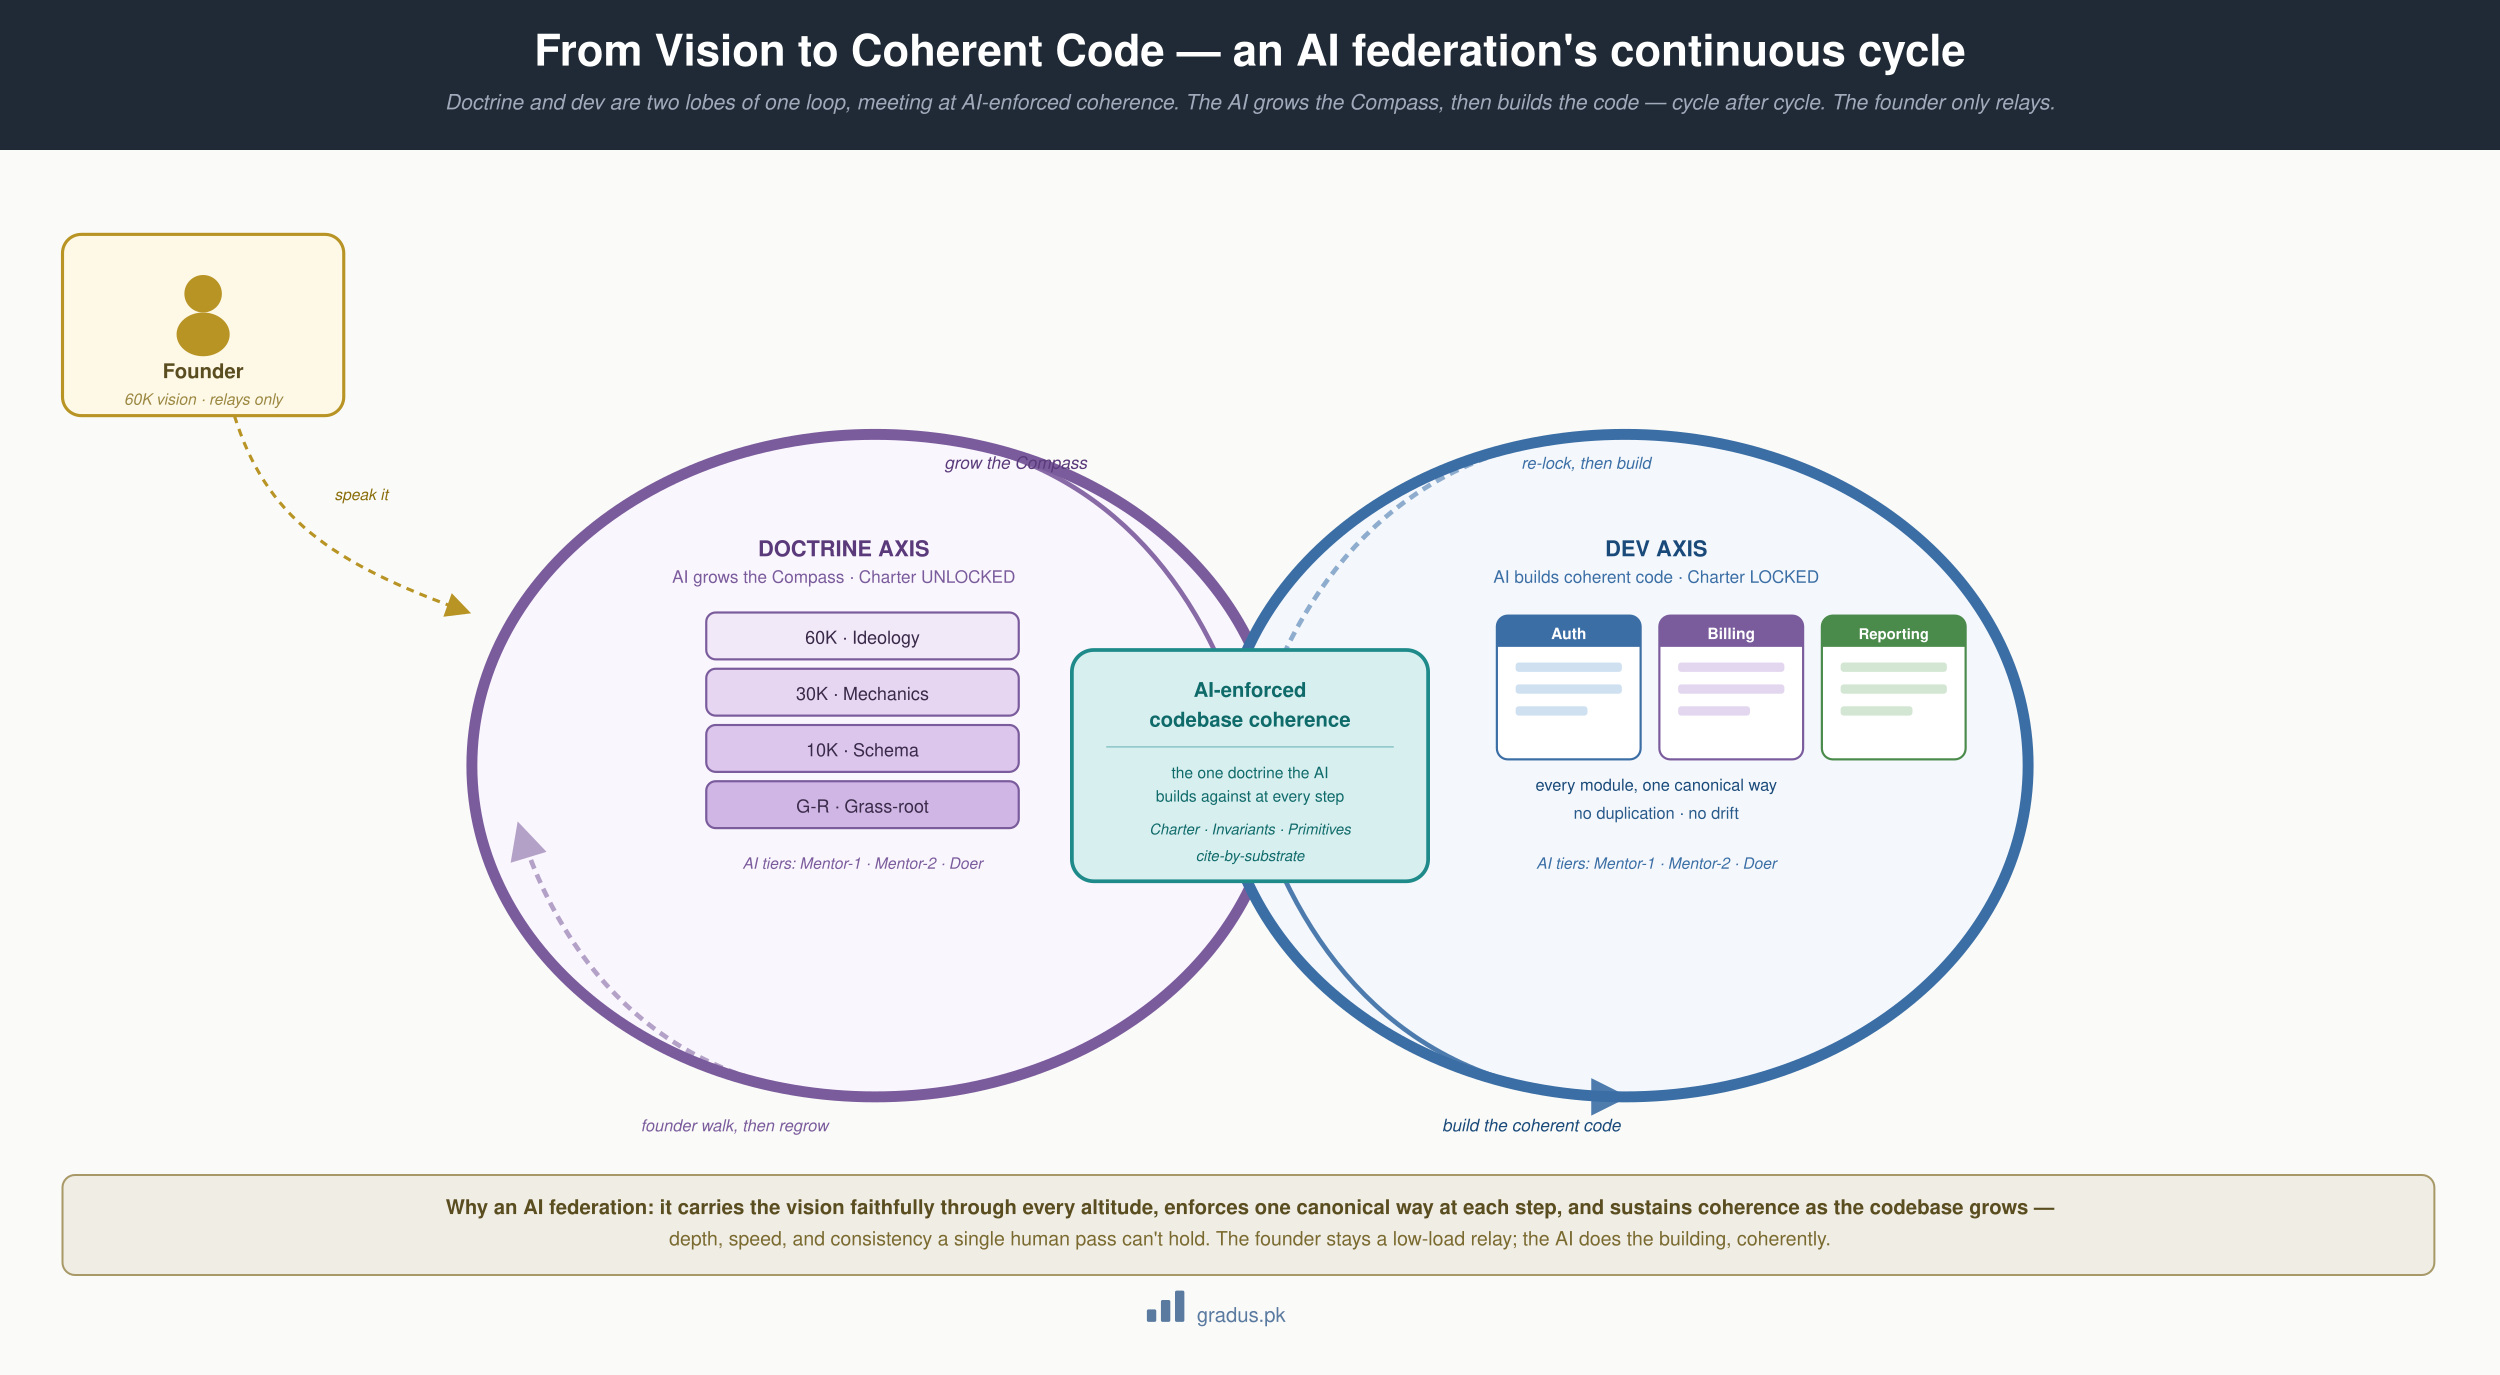
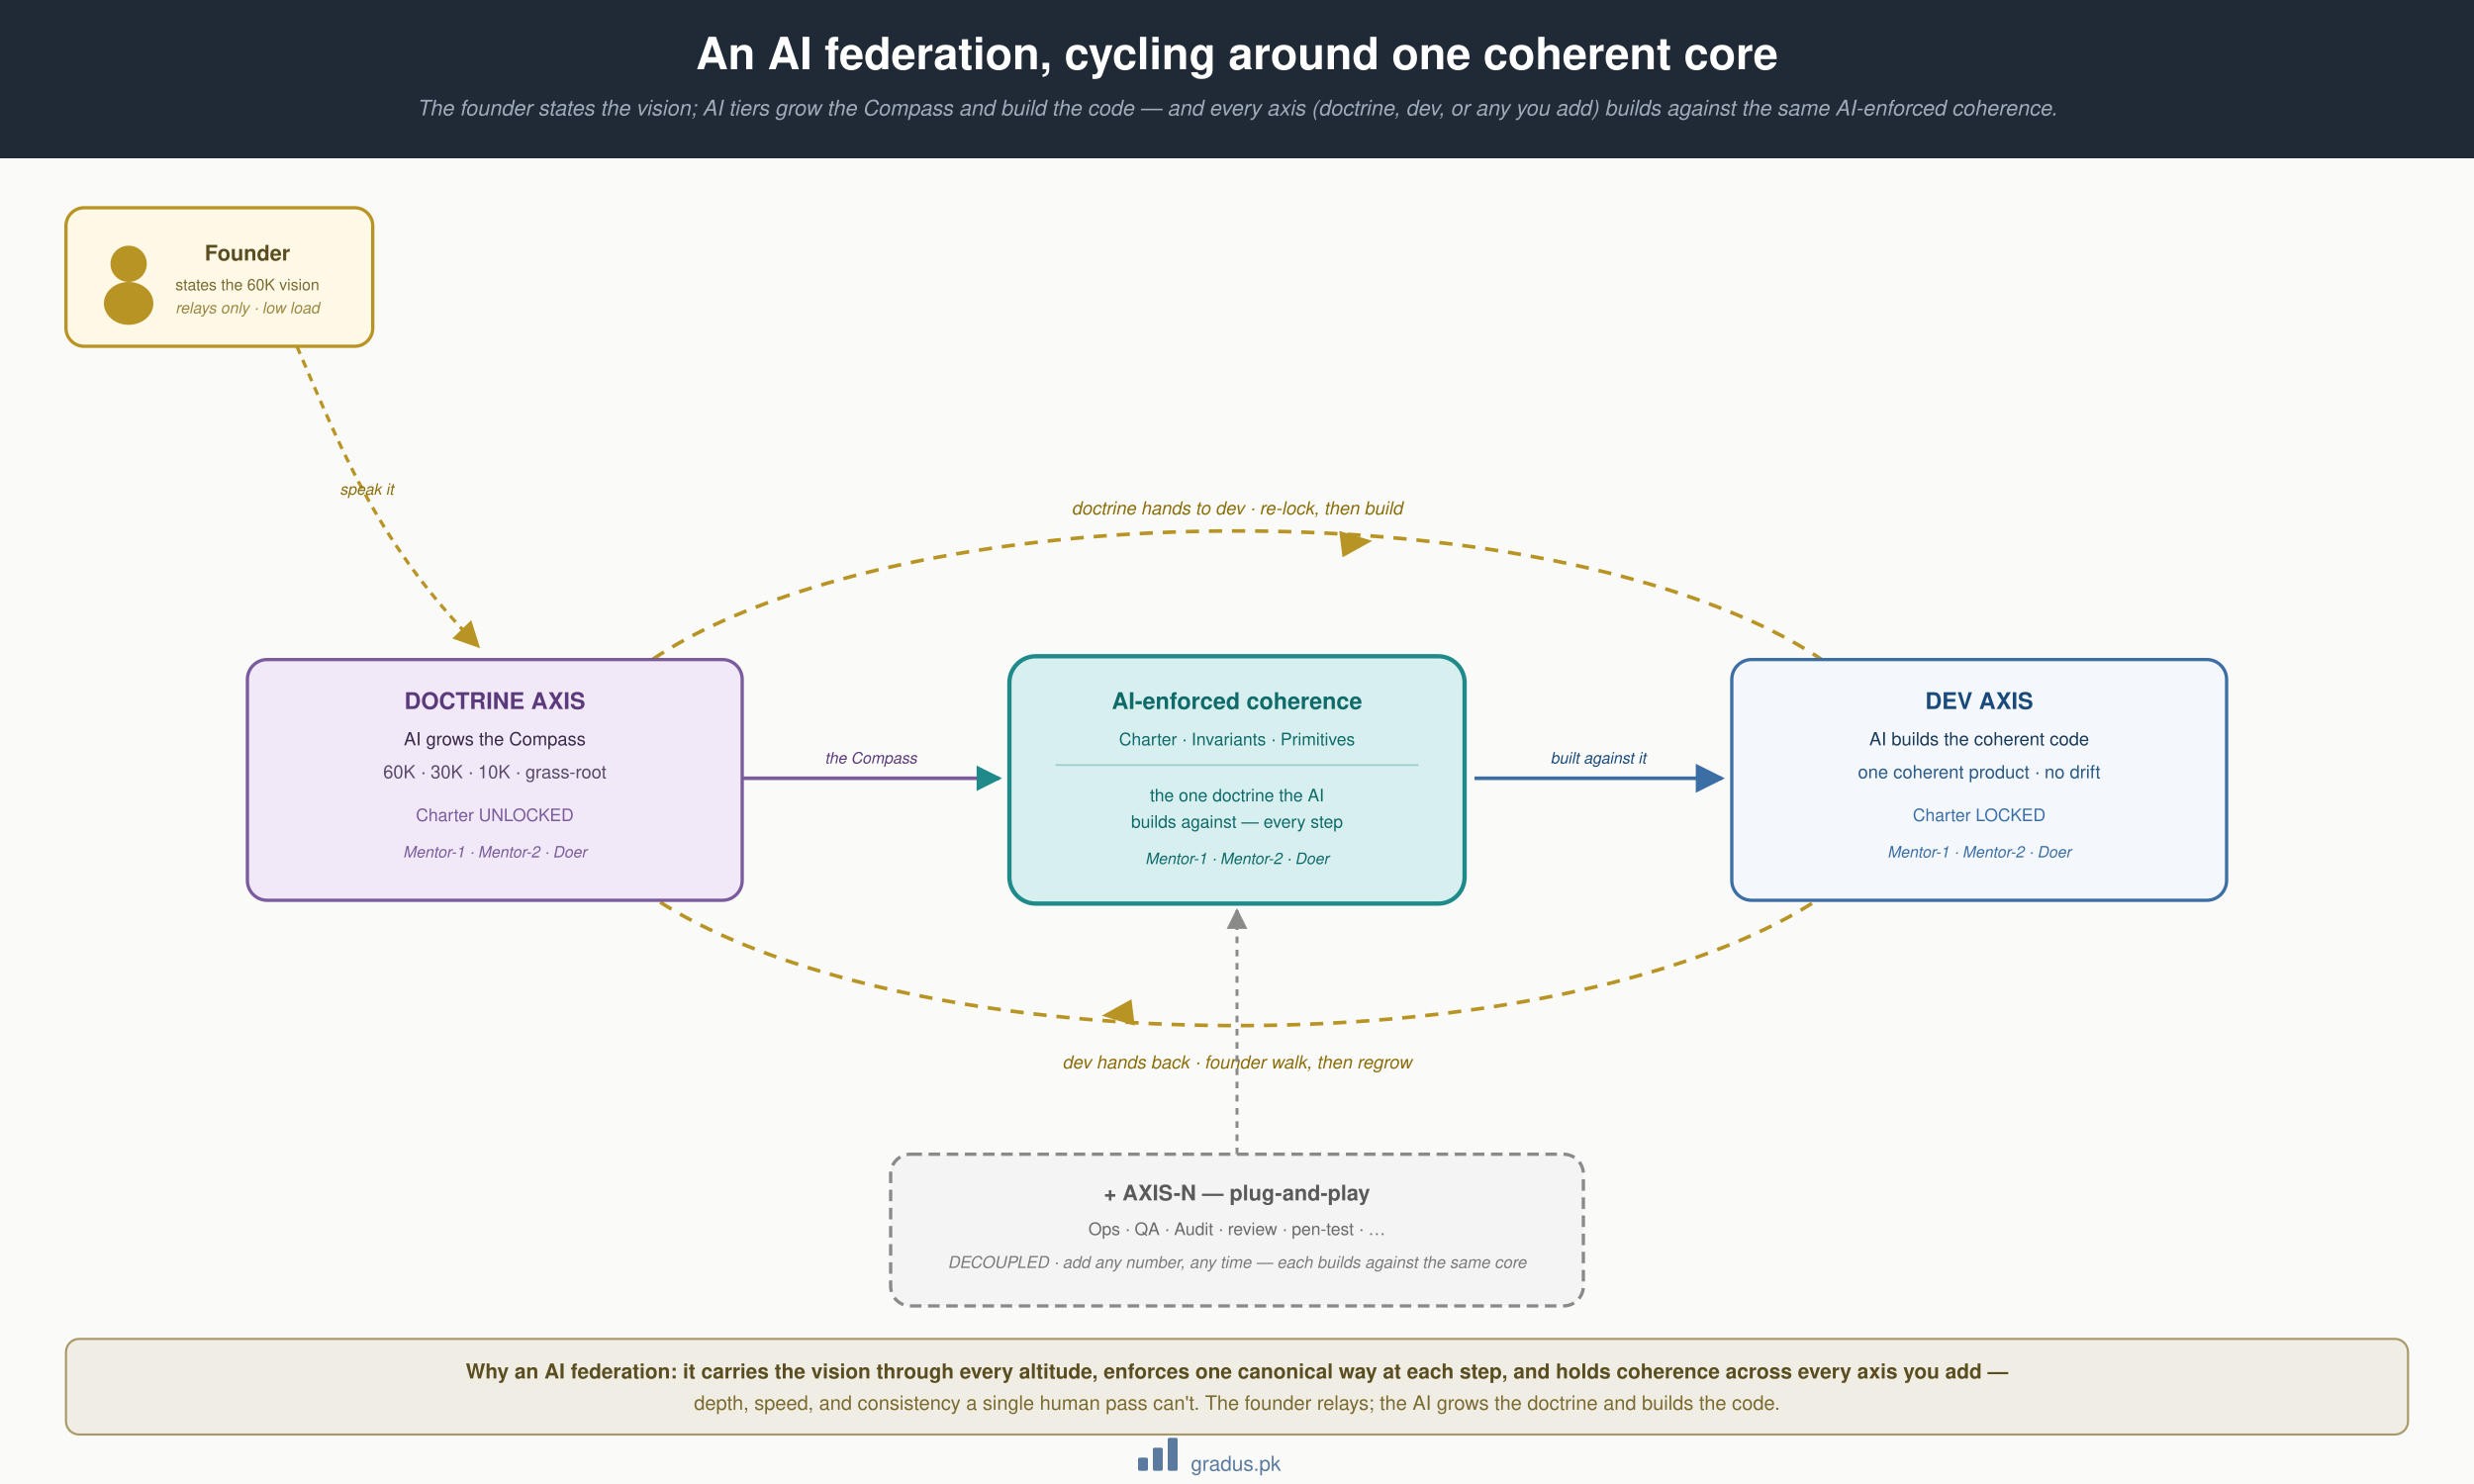
- <svg xmlns="http://www.w3.org/2000/svg" xmlns:xlink="http://www.w3.org/1999/xlink" viewBox="0 0 1600 880" font-family="-apple-system, BlinkMacSystemFont, 'Segoe UI', Helvetica, Arial, sans-serif">
+ <svg xmlns="http://www.w3.org/2000/svg" xmlns:xlink="http://www.w3.org/1999/xlink" viewBox="0 0 1500 900" font-family="-apple-system, BlinkMacSystemFont, 'Segoe UI', Helvetica, Arial, sans-serif">
  <defs>
    <marker id="aP" viewBox="0 0 10 10" refX="9" refY="5" markerWidth="8" markerHeight="8" orient="auto-start-reverse">
      <path d="M0,0 L10,5 L0,10 z" fill="#7a5b9c" />
    </marker>
    <marker id="aB" viewBox="0 0 10 10" refX="9" refY="5" markerWidth="8" markerHeight="8" orient="auto-start-reverse">
      <path d="M0,0 L10,5 L0,10 z" fill="#3b6ea5" />
    </marker>
    <marker id="aT" viewBox="0 0 10 10" refX="9" refY="5" markerWidth="7" markerHeight="7" orient="auto-start-reverse">
      <path d="M0,0 L10,5 L0,10 z" fill="#1f8a8a" />
    </marker>
    <marker id="aGold" viewBox="0 0 10 10" refX="9" refY="5" markerWidth="8" markerHeight="8" orient="auto-start-reverse">
      <path d="M0,0 L10,5 L0,10 z" fill="#b89425" />
    </marker>
+     <marker id="aGrey" viewBox="0 0 10 10" refX="9" refY="5" markerWidth="7" markerHeight="7" orient="auto-start-reverse">
+       <path d="M0,0 L10,5 L0,10 z" fill="#8a8a8a" />
+     </marker>
  </defs>
-   <rect width="1600" height="880" fill="#fafaf8" />
-   <rect x="0" y="0" width="1600" height="96" fill="#1f2a36" />
-   <text x="800" y="42" text-anchor="middle" font-size="28" font-weight="700" fill="#ffffff">From Vision to Coherent Code — an AI federation's continuous cycle</text>
-   <text x="800" y="70" text-anchor="middle" font-size="13.5" fill="#a0aabb" font-style="italic">Doctrine and dev are two lobes of one loop, meeting at AI-enforced coherence. The AI grows the Compass, then builds the code — cycle after cycle. The founder only relays.</text>
-   <rect x="40" y="150" width="180" height="116" rx="12" fill="#fef8e7" stroke="#b89425" stroke-width="2" />
-   <circle cx="130" cy="188" r="12" fill="#b89425" />
-   <ellipse cx="130" cy="214" rx="17" ry="14" fill="#b89425" />
-   <text x="130" y="242" text-anchor="middle" font-size="13" font-weight="700" fill="#5a4d20">Founder</text>
-   <text x="130" y="259" text-anchor="middle" font-size="10" fill="#9a8740" font-style="italic">60K vision · relays only</text>
-   <path d="M150 266 C 170 330, 210 360, 300 392" fill="none" stroke="#b89425" stroke-width="2" stroke-dasharray="5 4" marker-end="url(#aGold)" />
-   <text x="214" y="320" font-size="10" fill="#8a6d0a" font-style="italic">speak it</text>
-   <ellipse cx="560" cy="490" rx="258" ry="212" fill="#faf6fd" stroke="#7a5b9c" stroke-width="7" />
-   <ellipse cx="1040" cy="490" rx="258" ry="212" fill="#f4f8fc" stroke="#3b6ea5" stroke-width="7" />
-   <path d="M 560 278 C 690 278, 760 360, 792 452" fill="none" stroke="#7a5b9c" stroke-width="3" marker-end="url(#aP)" opacity="0.9" />
-   <text x="650" y="300" text-anchor="middle" font-size="11" fill="#5a3a7a" font-style="italic">grow the Compass</text>
-   <path d="M 808 528 C 840 620, 910 702, 1040 702" fill="none" stroke="#3b6ea5" stroke-width="3" marker-end="url(#aB)" opacity="0.9" />
-   <text x="980" y="724" text-anchor="middle" font-size="11" fill="#1a4a7a" font-style="italic">build the coherent code</text>
-   <path d="M 1040 278 C 910 278, 840 360, 808 452" fill="none" stroke="#3b6ea5" stroke-width="3" marker-end="url(#aB)" opacity="0.55" stroke-dasharray="6 4" />
-   <text x="1015" y="300" text-anchor="middle" font-size="10.5" fill="#3b6ea5" font-style="italic">re-lock, then build</text>
-   <path d="M 560 702 C 430 702, 360 620, 332 528" fill="none" stroke="#7a5b9c" stroke-width="3" marker-end="url(#aP)" opacity="0.55" stroke-dasharray="6 4" />
-   <text x="470" y="724" text-anchor="middle" font-size="10.5" fill="#7a5b9c" font-style="italic">founder walk, then regrow</text>
-   <text x="540" y="356" text-anchor="middle" font-size="14" font-weight="700" fill="#5a3a7a">DOCTRINE AXIS</text>
-   <text x="540" y="373" text-anchor="middle" font-size="11" fill="#7a5b9c">AI grows the Compass · Charter UNLOCKED</text>
-   <g>
-     <rect x="452" y="392" width="200" height="30" rx="6" fill="#f1e8f8" stroke="#7a5b9c" stroke-width="1.4" />
-     <text x="552" y="412" text-anchor="middle" font-size="11.5" fill="#3a2a4a">60K · Ideology</text>
-     <rect x="452" y="428" width="200" height="30" rx="6" fill="#e6d6f1" stroke="#7a5b9c" stroke-width="1.4" />
-     <text x="552" y="448" text-anchor="middle" font-size="11.5" fill="#3a2a4a">30K · Mechanics</text>
-     <rect x="452" y="464" width="200" height="30" rx="6" fill="#dcc6ec" stroke="#7a5b9c" stroke-width="1.4" />
-     <text x="552" y="484" text-anchor="middle" font-size="11.5" fill="#3a2a4a">10K · Schema</text>
-     <rect x="452" y="500" width="200" height="30" rx="6" fill="#d0b6e4" stroke="#7a5b9c" stroke-width="1.4" />
-     <text x="552" y="520" text-anchor="middle" font-size="11.5" fill="#3a2a4a">G-R · Grass-root</text>
-   </g>
-   <text x="552" y="556" text-anchor="middle" font-size="10" fill="#7a5b9c" font-style="italic">AI tiers: Mentor-1 · Mentor-2 · Doer</text>
-   <text x="1060" y="356" text-anchor="middle" font-size="14" font-weight="700" fill="#1a4a7a">DEV AXIS</text>
-   <text x="1060" y="373" text-anchor="middle" font-size="11" fill="#3b6ea5">AI builds coherent code · Charter LOCKED</text>
-   <g>
-     <rect x="958" y="394" width="92" height="92" rx="7" fill="#ffffff" stroke="#3b6ea5" stroke-width="1.4" />
-     <path d="M958,401 a7,7 0 0 1 7,-7 h78 a7,7 0 0 1 7,7 v13 h-92 z" fill="#3b6ea5" />
-     <text x="1004" y="409" text-anchor="middle" font-size="10" font-weight="700" fill="#fff">Auth</text>
-     <rect x="970" y="424" width="68" height="6" rx="2" fill="#cfe0f0" />
-     <rect x="970" y="438" width="68" height="6" rx="2" fill="#cfe0f0" />
-     <rect x="970" y="452" width="46" height="6" rx="2" fill="#cfe0f0" />
-     <rect x="1062" y="394" width="92" height="92" rx="7" fill="#ffffff" stroke="#7a5b9c" stroke-width="1.4" />
-     <path d="M1062,401 a7,7 0 0 1 7,-7 h78 a7,7 0 0 1 7,7 v13 h-92 z" fill="#7a5b9c" />
-     <text x="1108" y="409" text-anchor="middle" font-size="10" font-weight="700" fill="#fff">Billing</text>
-     <rect x="1074" y="424" width="68" height="6" rx="2" fill="#e3d6ef" />
-     <rect x="1074" y="438" width="68" height="6" rx="2" fill="#e3d6ef" />
-     <rect x="1074" y="452" width="46" height="6" rx="2" fill="#e3d6ef" />
-     <rect x="1166" y="394" width="92" height="92" rx="7" fill="#ffffff" stroke="#4a8a4a" stroke-width="1.4" />
-     <path d="M1166,401 a7,7 0 0 1 7,-7 h78 a7,7 0 0 1 7,7 v13 h-92 z" fill="#4a8a4a" />
-     <text x="1212" y="409" text-anchor="middle" font-size="9.5" font-weight="700" fill="#fff">Reporting</text>
-     <rect x="1178" y="424" width="68" height="6" rx="2" fill="#d3e6d3" />
-     <rect x="1178" y="438" width="68" height="6" rx="2" fill="#d3e6d3" />
-     <rect x="1178" y="452" width="46" height="6" rx="2" fill="#d3e6d3" />
-   </g>
-   <text x="1060" y="506" text-anchor="middle" font-size="10.5" fill="#1a4a7a">every module, one canonical way</text>
-   <text x="1060" y="524" text-anchor="middle" font-size="10.5" fill="#2a5a8a">no duplication · no drift</text>
-   <text x="1060" y="556" text-anchor="middle" font-size="10" fill="#3b6ea5" font-style="italic">AI tiers: Mentor-1 · Mentor-2 · Doer</text>
-   <rect x="686" y="416" width="228" height="148" rx="14" fill="#d8efef" stroke="#1f8a8a" stroke-width="2.4" />
-   <text x="800" y="446" text-anchor="middle" font-size="13" font-weight="700" fill="#0f6a6a">AI-enforced</text>
-   <text x="800" y="465" text-anchor="middle" font-size="13" font-weight="700" fill="#0f6a6a">codebase coherence</text>
-   <line x1="708" y1="478" x2="892" y2="478" stroke="#1f8a8a" opacity="0.4" />
-   <text x="800" y="498" text-anchor="middle" font-size="10" fill="#0f6a6a">the one doctrine the AI</text>
-   <text x="800" y="513" text-anchor="middle" font-size="10" fill="#0f6a6a">builds against at every step</text>
-   <text x="800" y="534" text-anchor="middle" font-size="9.5" fill="#0f6a6a" font-style="italic">Charter · Invariants · Primitives</text>
-   <text x="800" y="551" text-anchor="middle" font-size="9.5" fill="#0f6a6a" font-style="italic">cite-by-substrate</text>
-   <rect x="40" y="752" width="1518" height="64" rx="8" fill="#f0ede4" stroke="#a89968" stroke-width="1.3" />
-   <text x="800" y="777" text-anchor="middle" font-size="13" font-weight="600" fill="#5a4d20">Why an AI federation: it carries the vision faithfully through every altitude, enforces one canonical way at each step, and sustains coherence as the codebase grows —</text>
-   <text x="800" y="797" text-anchor="middle" font-size="12.5" fill="#7a6a30">depth, speed, and consistency a single human pass can't hold. The founder stays a low-load relay; the AI does the building, coherently.</text>
+   <rect width="1500" height="900" fill="#fafaf8" />
+   <rect x="0" y="0" width="1500" height="96" fill="#1f2a36" />
+   <text x="750" y="42" text-anchor="middle" font-size="27" font-weight="700" fill="#ffffff">An AI federation, cycling around one coherent core</text>
+   <text x="750" y="70" text-anchor="middle" font-size="13" fill="#a0aabb" font-style="italic">The founder states the vision; AI tiers grow the Compass and build the code — and every axis (doctrine, dev, or any you add) builds against the same AI-enforced coherence.</text>
+   <rect x="40" y="126" width="186" height="84" rx="11" fill="#fef8e7" stroke="#b89425" stroke-width="2" />
+   <circle cx="78" cy="160" r="11" fill="#b89425" />
+   <ellipse cx="78" cy="184" rx="15" ry="13" fill="#b89425" />
+   <text x="150" y="158" text-anchor="middle" font-size="13" font-weight="700" fill="#5a4d20">Founder</text>
+   <text x="150" y="176" text-anchor="middle" font-size="9.5" fill="#7a6a30">states the 60K vision</text>
+   <text x="150" y="190" text-anchor="middle" font-size="9.5" fill="#9a8740" font-style="italic">relays only · low load</text>
+   <path d="M180 210 C 210 280, 230 330, 290 392" fill="none" stroke="#b89425" stroke-width="2" stroke-dasharray="5 4" marker-end="url(#aGold)" />
+   <text x="206" y="300" font-size="9.5" fill="#8a6d0a" font-style="italic">speak it</text>
+   <ellipse cx="750" cy="472" rx="404" ry="150" fill="none" stroke="#b89425" stroke-width="2.2" stroke-dasharray="8 6" />
+   <polygon points="812,322 832,328 814,338" fill="#b89425" />
+   <text x="750" y="312" text-anchor="middle" font-size="11" fill="#8a6d0a" font-style="italic">doctrine hands to dev · re-lock, then build</text>
+   <polygon points="688,622 668,616 686,606" fill="#b89425" />
+   <text x="750" y="648" text-anchor="middle" font-size="11" fill="#8a6d0a" font-style="italic">dev hands back · founder walk, then regrow</text>
+   <rect x="612" y="398" width="276" height="150" rx="16" fill="#d8efef" stroke="#1f8a8a" stroke-width="2.6" />
+   <text x="750" y="430" text-anchor="middle" font-size="14" font-weight="700" fill="#0f6a6a">AI-enforced coherence</text>
+   <text x="750" y="452" text-anchor="middle" font-size="10.5" fill="#0f6a6a">Charter · Invariants · Primitives</text>
+   <line x1="640" y1="464" x2="860" y2="464" stroke="#1f8a8a" opacity="0.35" />
+   <text x="750" y="486" text-anchor="middle" font-size="10.5" fill="#0f6a6a">the one doctrine the AI</text>
+   <text x="750" y="502" text-anchor="middle" font-size="10.5" fill="#0f6a6a">builds against — every step</text>
+   <text x="750" y="524" text-anchor="middle" font-size="9.5" fill="#0f6a6a" font-style="italic">Mentor-1 · Mentor-2 · Doer</text>
+   <rect x="150" y="400" width="300" height="146" rx="12" fill="#f1e8f8" stroke="#7a5b9c" stroke-width="2" />
+   <text x="300" y="430" text-anchor="middle" font-size="14" font-weight="700" fill="#5a3a7a">DOCTRINE AXIS</text>
+   <text x="300" y="452" text-anchor="middle" font-size="11" fill="#3a2a4a">AI grows the Compass</text>
+   <text x="300" y="472" text-anchor="middle" font-size="11" fill="#5a4a6a">60K · 30K · 10K · grass-root</text>
+   <text x="300" y="498" text-anchor="middle" font-size="10.5" fill="#7a5b9c">Charter UNLOCKED</text>
+   <text x="300" y="520" text-anchor="middle" font-size="9.5" fill="#7a5b9c" font-style="italic">Mentor-1 · Mentor-2 · Doer</text>
+   <line x1="450" y1="472" x2="606" y2="472" stroke="#7a5b9c" stroke-width="2.2" marker-end="url(#aT)" />
+   <text x="528" y="463" text-anchor="middle" font-size="9.5" fill="#5a3a7a" font-style="italic">the Compass</text>
+   <rect x="1050" y="400" width="300" height="146" rx="12" fill="#f4f8fc" stroke="#3b6ea5" stroke-width="2" />
+   <text x="1200" y="430" text-anchor="middle" font-size="14" font-weight="700" fill="#1a4a7a">DEV AXIS</text>
+   <text x="1200" y="452" text-anchor="middle" font-size="11" fill="#1a3a5a">AI builds the coherent code</text>
+   <text x="1200" y="472" text-anchor="middle" font-size="11" fill="#2a5a8a">one coherent product · no drift</text>
+   <text x="1200" y="498" text-anchor="middle" font-size="10.5" fill="#3b6ea5">Charter LOCKED</text>
+   <text x="1200" y="520" text-anchor="middle" font-size="9.5" fill="#3b6ea5" font-style="italic">Mentor-1 · Mentor-2 · Doer</text>
+   <line x1="894" y1="472" x2="1044" y2="472" stroke="#3b6ea5" stroke-width="2.2" marker-end="url(#aB)" />
+   <text x="969" y="463" text-anchor="middle" font-size="9.5" fill="#1a4a7a" font-style="italic">built against it</text>
+   <rect x="540" y="700" width="420" height="92" rx="12" fill="#f4f4f4" stroke="#8a8a8a" stroke-width="2" stroke-dasharray="7 4" />
+   <text x="750" y="728" text-anchor="middle" font-size="13" font-weight="700" fill="#5a5a5a">+ AXIS-N — plug-and-play</text>
+   <text x="750" y="749" text-anchor="middle" font-size="10.5" fill="#6a6a6a">Ops · QA · Audit · review · pen-test · …</text>
+   <text x="750" y="769" text-anchor="middle" font-size="10" fill="#7a7a7a" font-style="italic">DECOUPLED · add any number, any time — each builds against the same core</text>
+   <line x1="750" y1="700" x2="750" y2="552" stroke="#8a8a8a" stroke-width="1.8" stroke-dasharray="4 4" marker-end="url(#aGrey)" />
+   <rect x="40" y="812" width="1420" height="58" rx="8" fill="#f0ede4" stroke="#a89968" stroke-width="1.3" />
+   <text x="750" y="836" text-anchor="middle" font-size="12.5" font-weight="600" fill="#5a4d20">Why an AI federation: it carries the vision through every altitude, enforces one canonical way at each step, and holds coherence across every axis you add —</text>
+   <text x="750" y="855" text-anchor="middle" font-size="12" fill="#7a6a30">depth, speed, and consistency a single human pass can't. The founder relays; the AI grows the doctrine and builds the code.</text>
  <a href="https://gradus.pk" xlink:href="https://gradus.pk" target="_blank">
    <g fill="#5a7aa0">
-       <rect x="734" y="838" width="6" height="8" rx="1" />
-       <rect x="743" y="832" width="6" height="14" rx="1" />
-       <rect x="752" y="826" width="6" height="20" rx="1" />
+       <rect x="690" y="884" width="6" height="8" rx="1" />
+       <rect x="699" y="878" width="6" height="14" rx="1" />
+       <rect x="708" y="872" width="6" height="20" rx="1" />
    </g>
-     <text x="766" y="846" font-size="13" fill="#5a7aa0">gradus.pk</text>
+     <text x="722" y="892" font-size="12.5" fill="#5a7aa0">gradus.pk</text>
  </a>
</svg>
